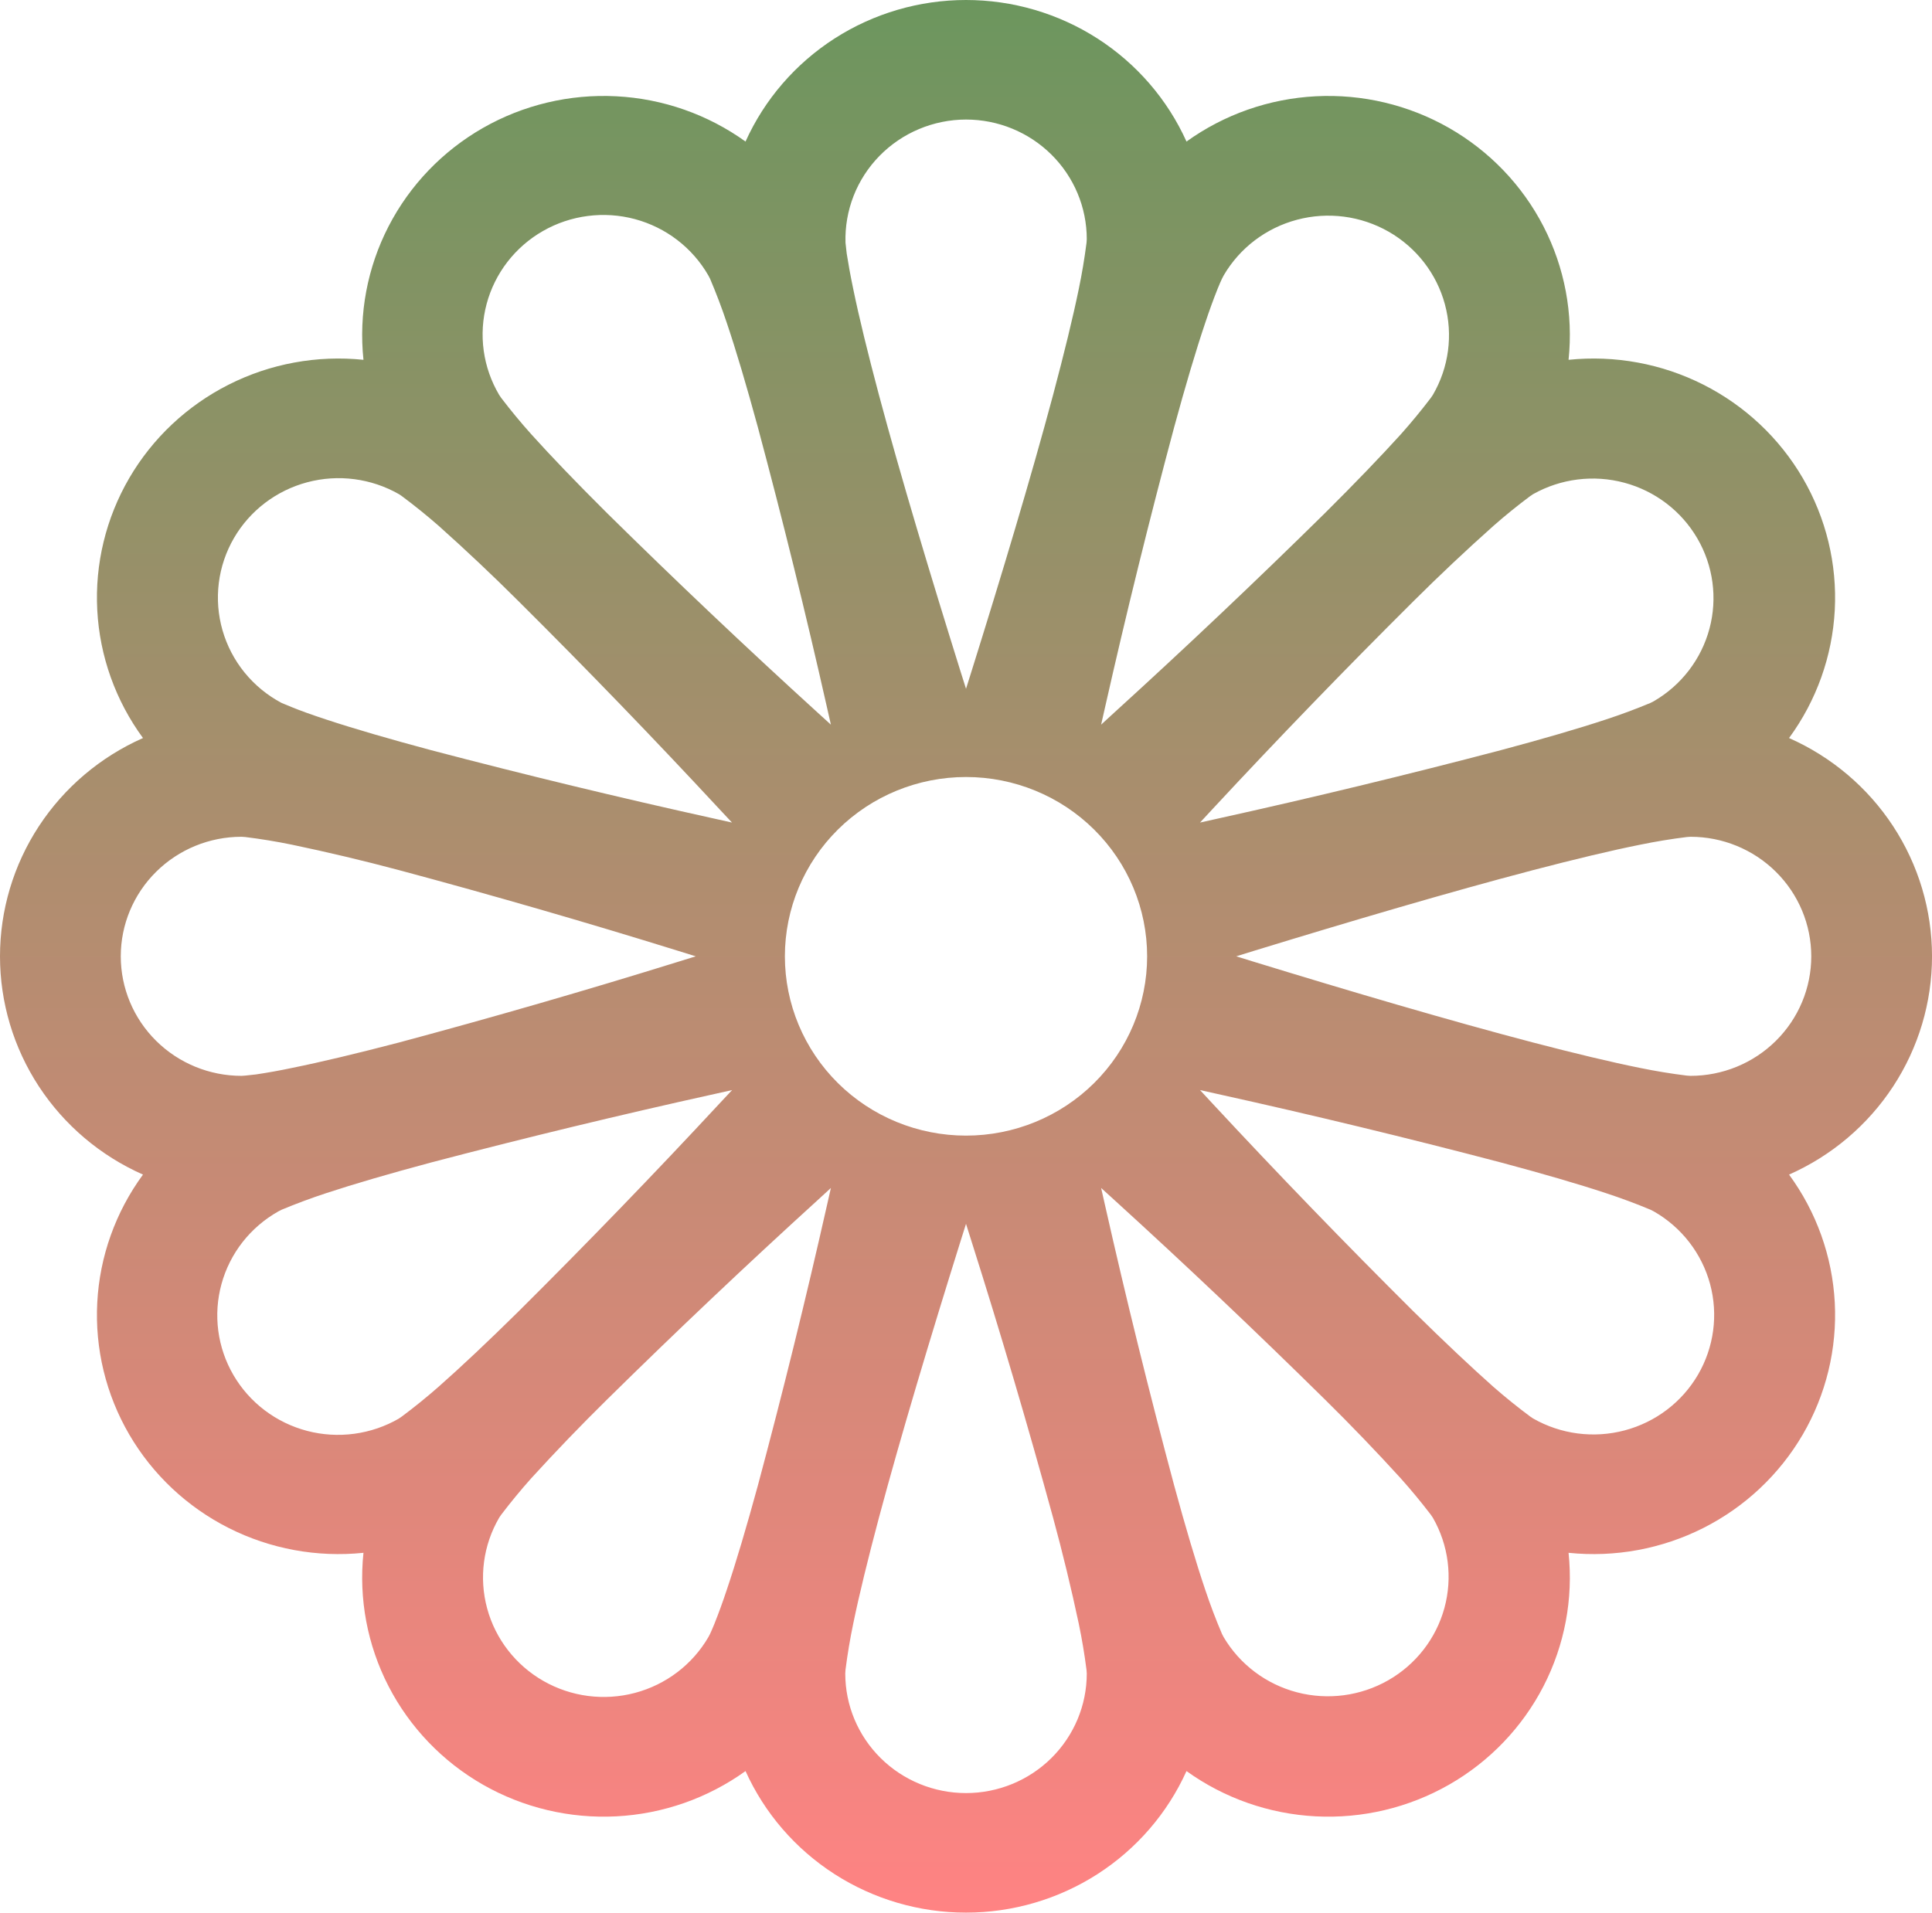
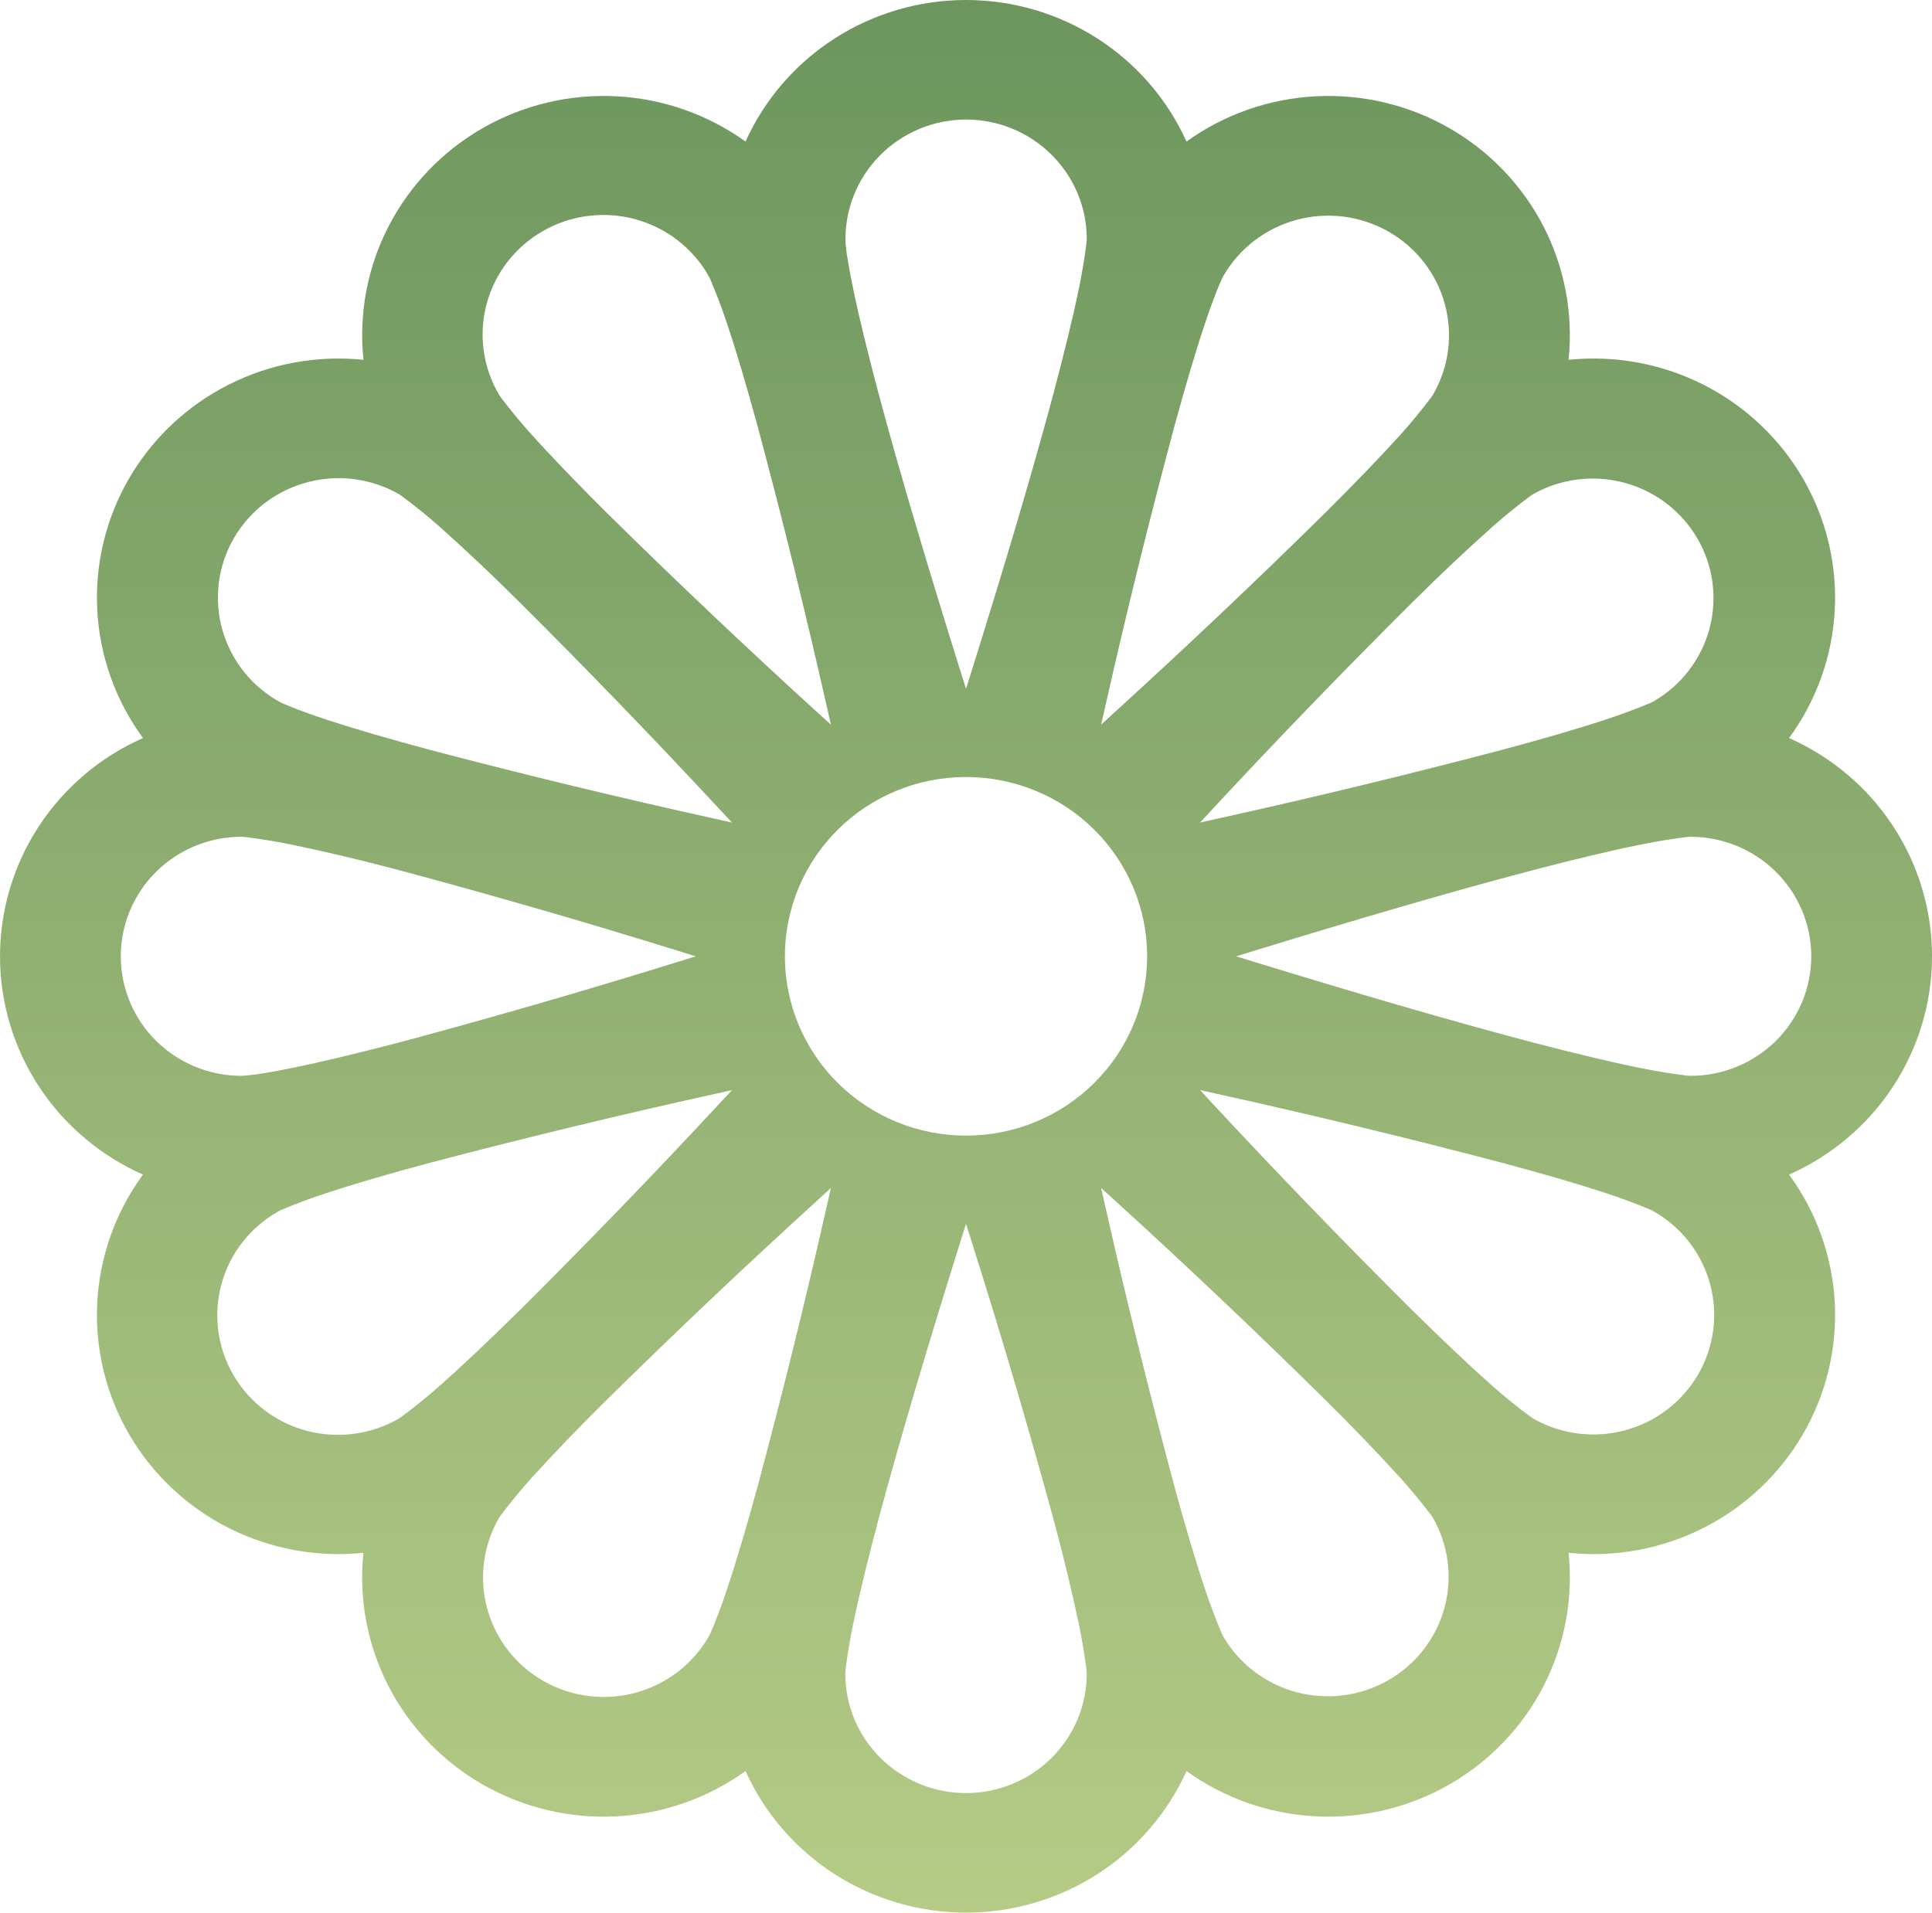
<svg xmlns="http://www.w3.org/2000/svg" width="102" height="101" viewBox="0 0 102 101" fill="none">
-   <path d="M39.36 7.475C40.364 5.249 41.998 3.359 44.063 2.032C46.129 0.706 48.538 0 51.001 0C53.462 0 55.872 0.706 57.938 2.032C60.003 3.359 61.637 5.249 62.641 7.475C64.635 6.042 67.005 5.211 69.465 5.084C71.925 4.957 74.37 5.538 76.504 6.757C78.637 7.977 80.368 9.782 81.488 11.955C82.607 14.127 83.067 16.575 82.812 19.001C85.262 18.748 87.734 19.203 89.928 20.312C92.122 21.421 93.945 23.135 95.177 25.247C96.408 27.36 96.995 29.781 96.867 32.217C96.738 34.653 95.9 37 94.453 38.974C96.7 39.968 98.609 41.586 99.949 43.632C101.288 45.677 102.001 48.063 102.001 50.501C102.001 52.938 101.288 55.324 99.949 57.37C98.609 59.415 96.7 61.033 94.453 62.027C95.9 64.001 96.738 66.348 96.867 68.784C96.995 71.22 96.408 73.641 95.177 75.754C93.945 77.866 92.122 79.581 89.928 80.689C87.734 81.797 85.262 82.253 82.812 82C83.067 84.426 82.607 86.874 81.488 89.046C80.368 91.219 78.637 93.025 76.504 94.244C74.37 95.463 71.925 96.044 69.465 95.917C67.005 95.79 64.635 94.959 62.641 93.526C61.637 95.752 60.003 97.642 57.938 98.969C55.872 100.295 53.462 101.001 51.001 101.001C48.538 101.001 46.129 100.295 44.063 98.969C41.998 97.642 40.364 95.752 39.36 93.526C37.366 94.959 34.996 95.79 32.536 95.917C30.076 96.044 27.631 95.463 25.497 94.244C23.364 93.025 21.633 91.219 20.513 89.046C19.394 86.874 18.934 84.426 19.189 82C16.739 82.253 14.267 81.797 12.073 80.689C9.879 79.581 8.056 77.866 6.824 75.754C5.593 73.641 5.006 71.22 5.135 68.784C5.263 66.348 6.102 64.001 7.549 62.027C5.301 61.033 3.392 59.415 2.052 57.37C0.713 55.324 0 52.938 0 50.501C0 48.063 0.713 45.677 2.052 43.632C3.392 41.586 5.301 39.968 7.549 38.974C6.102 37 5.263 34.653 5.135 32.217C5.006 29.781 5.593 27.36 6.824 25.247C8.056 23.135 9.879 21.421 12.073 20.312C14.267 19.203 16.739 18.748 19.189 19.001C18.934 16.575 19.394 14.127 20.513 11.955C21.633 9.782 23.364 7.977 25.497 6.757C27.631 5.538 30.076 4.957 32.536 5.084C34.996 5.211 37.366 6.042 39.36 7.475ZM51.001 6.313C50.148 6.314 49.305 6.485 48.52 6.815C47.735 7.144 47.025 7.627 46.432 8.233C45.839 8.839 45.374 9.557 45.066 10.344C44.758 11.131 44.613 11.971 44.638 12.815L44.702 13.389C44.779 13.875 44.887 14.5 45.046 15.258C45.359 16.779 45.824 18.679 46.404 20.857C47.564 25.2 49.133 30.408 50.714 35.464L51.001 36.373L51.287 35.464C52.868 30.414 54.437 25.2 55.597 20.857C56.177 18.679 56.642 16.779 56.955 15.258C57.123 14.451 57.259 13.638 57.363 12.821L57.376 12.626C57.376 10.951 56.704 9.346 55.508 8.162C54.313 6.978 52.691 6.313 51.001 6.313ZM12.751 56.813L12.942 56.8L13.522 56.737C14.154 56.642 14.784 56.529 15.409 56.396C16.945 56.087 18.864 55.626 21.064 55.052C26.009 53.726 30.927 52.304 35.815 50.785L36.733 50.501L35.815 50.216C30.927 48.697 26.009 47.275 21.064 45.949C19.191 45.45 17.306 45.002 15.409 44.605C14.594 44.438 13.773 44.303 12.948 44.201L12.751 44.188C11.06 44.188 9.438 44.853 8.243 46.037C7.047 47.221 6.376 48.826 6.376 50.501C6.376 52.175 7.047 53.78 8.243 54.964C9.438 56.148 11.06 56.813 12.751 56.813ZM57.376 88.376L57.363 88.186C57.259 87.369 57.123 86.556 56.955 85.749C56.555 83.869 56.102 82 55.597 80.144C54.258 75.247 52.822 70.377 51.287 65.537L51.001 64.628L50.714 65.537C49.133 70.587 47.564 75.801 46.404 80.144C45.824 82.322 45.359 84.222 45.046 85.743C44.878 86.55 44.742 87.363 44.638 88.18L44.626 88.376C44.626 90.05 45.297 91.655 46.493 92.839C47.688 94.023 49.31 94.688 51.001 94.688C52.691 94.688 54.313 94.023 55.508 92.839C56.704 91.655 57.376 90.05 57.376 88.376ZM21.064 74.905L21.223 74.797C21.887 74.301 22.532 73.778 23.154 73.232C24.328 72.197 25.756 70.852 27.368 69.261C30.984 65.666 34.527 62 37.995 58.265L38.652 57.564L37.715 57.773C32.713 58.878 27.733 60.082 22.778 61.383C20.585 61.97 18.698 62.52 17.207 63.012C16.416 63.272 15.635 63.563 14.867 63.883L14.695 63.971C13.964 64.383 13.323 64.933 12.807 65.591C12.292 66.249 11.914 67.002 11.694 67.805C11.473 68.608 11.416 69.447 11.524 70.273C11.632 71.098 11.905 71.894 12.325 72.615C12.745 73.336 13.306 73.968 13.973 74.473C14.641 74.979 15.403 75.349 16.216 75.562C17.029 75.775 17.876 75.826 18.709 75.713C19.542 75.6 20.345 75.326 21.07 74.905H21.064ZM28.688 88.767C30.152 89.604 31.892 89.831 33.525 89.397C35.158 88.964 36.551 87.906 37.396 86.457L37.486 86.286C37.549 86.16 37.619 85.983 37.715 85.756C37.95 85.167 38.166 84.571 38.365 83.969C38.862 82.499 39.417 80.624 40.01 78.452C41.325 73.547 42.54 68.616 43.657 63.662L43.867 62.734L43.166 63.378C39.392 66.813 35.687 70.321 32.054 73.901C30.68 75.254 29.343 76.643 28.044 78.067C27.492 78.686 26.965 79.326 26.463 79.986L26.355 80.144C25.509 81.594 25.28 83.317 25.718 84.934C26.155 86.551 27.224 87.93 28.688 88.767ZM87.312 37.03C88.765 36.187 89.821 34.809 90.252 33.197C90.682 31.586 90.451 29.871 89.609 28.428C88.767 26.984 87.383 25.929 85.759 25.492C84.134 25.055 82.401 25.273 80.938 26.096L80.778 26.204C80.114 26.7 79.469 27.222 78.847 27.769C77.406 29.054 76.001 30.378 74.633 31.74C71.017 35.335 67.474 39.001 64.005 42.736L63.355 43.437L64.292 43.228C69.293 42.123 74.271 40.919 79.223 39.618C81.422 39.031 83.315 38.481 84.801 37.989C85.592 37.729 86.372 37.439 87.14 37.118C87.199 37.09 87.256 37.061 87.312 37.03ZM73.313 12.234C71.849 11.397 70.109 11.17 68.476 11.604C66.843 12.037 65.45 13.095 64.605 14.544L64.516 14.715C64.452 14.841 64.382 15.018 64.286 15.245C64.052 15.834 63.835 16.43 63.636 17.032C63.139 18.502 62.584 20.377 61.991 22.555C60.677 27.459 59.461 32.388 58.344 37.339L58.134 38.267L58.835 37.623C62.609 34.188 66.314 30.68 69.947 27.1C71.553 25.503 72.911 24.089 73.957 22.934C74.509 22.315 75.036 21.675 75.538 21.015L75.646 20.857C76.492 19.407 76.721 17.684 76.283 16.067C75.846 14.45 74.777 13.071 73.313 12.234ZM89.251 56.813C90.941 56.813 92.563 56.148 93.758 54.964C94.954 53.78 95.626 52.175 95.626 50.501C95.626 48.826 94.954 47.221 93.758 46.037C92.563 44.853 90.941 44.188 89.251 44.188L89.059 44.201C88.234 44.303 87.413 44.438 86.599 44.605C85.056 44.914 83.137 45.375 80.938 45.949C76.552 47.098 71.292 48.651 66.186 50.216L65.268 50.501L66.186 50.785C71.286 52.35 76.552 53.903 80.938 55.052C83.137 55.626 85.056 56.087 86.592 56.396C87.407 56.563 88.228 56.698 89.053 56.8L89.251 56.813ZM12.355 28.407C11.93 29.139 11.656 29.948 11.552 30.786C11.448 31.624 11.514 32.475 11.748 33.287C11.982 34.099 12.377 34.857 12.912 35.515C13.447 36.173 14.109 36.718 14.861 37.118L15.396 37.339C15.855 37.528 16.454 37.743 17.2 37.989C18.686 38.481 20.579 39.031 22.772 39.618C27.726 40.919 32.706 42.123 37.709 43.228L38.646 43.437L37.989 42.736C34.523 39.001 30.982 35.335 27.368 31.74C26.003 30.379 24.6 29.055 23.161 27.769C22.536 27.222 21.889 26.7 21.223 26.204L21.064 26.096C19.599 25.259 17.859 25.032 16.226 25.466C14.593 25.899 13.201 26.957 12.355 28.407ZM26.355 20.857L26.463 21.015C26.965 21.673 27.492 22.311 28.044 22.927C29.09 24.089 30.448 25.503 32.054 27.1C35.685 30.68 39.387 34.189 43.159 37.623L43.867 38.267L43.657 37.339C42.54 32.388 41.324 27.459 40.01 22.555C39.417 20.377 38.862 18.502 38.365 17.032C38.103 16.248 37.809 15.476 37.486 14.715L37.396 14.544C36.981 13.821 36.425 13.186 35.76 12.676C35.096 12.165 34.336 11.791 33.525 11.572C32.713 11.354 31.866 11.297 31.033 11.405C30.199 11.512 29.395 11.781 28.667 12.198C27.939 12.614 27.301 13.169 26.79 13.83C26.28 14.491 25.906 15.246 25.691 16.051C25.476 16.856 25.424 17.695 25.538 18.52C25.652 19.345 25.93 20.139 26.355 20.857ZM89.646 72.594C90.491 71.144 90.72 69.421 90.283 67.804C89.845 66.187 88.777 64.808 87.312 63.971L87.14 63.883C86.372 63.562 85.592 63.272 84.801 63.012C83.315 62.52 81.422 61.97 79.223 61.383C74.271 60.082 69.293 58.878 64.292 57.773L63.355 57.564L64.005 58.265C67.474 62 71.017 65.666 74.633 69.261C76.246 70.852 77.674 72.197 78.84 73.232C79.465 73.779 80.112 74.301 80.778 74.797L80.938 74.905C82.402 75.742 84.142 75.969 85.775 75.535C87.408 75.102 88.8 74.044 89.646 72.594ZM64.605 86.457C65.456 87.894 66.847 88.941 68.475 89.367C70.102 89.793 71.834 89.564 73.292 88.731C74.75 87.897 75.816 86.527 76.257 84.918C76.698 83.309 76.478 81.593 75.646 80.144L75.538 79.986C75.036 79.329 74.509 78.691 73.957 78.073C72.659 76.647 71.322 75.255 69.947 73.901C66.316 70.321 62.614 66.812 58.842 63.378L58.134 62.734L58.344 63.662C59.461 68.614 60.677 73.542 61.991 78.446C62.584 80.624 63.139 82.499 63.636 83.969C63.898 84.753 64.192 85.526 64.516 86.286C64.544 86.344 64.573 86.4 64.605 86.457ZM51.001 59.969C53.537 59.969 55.969 58.972 57.762 57.196C59.556 55.42 60.563 53.012 60.563 50.501C60.563 47.989 59.556 45.581 57.762 43.805C55.969 42.029 53.537 41.032 51.001 41.032C48.464 41.032 46.032 42.029 44.239 43.805C42.446 45.581 41.438 47.989 41.438 50.501C41.438 53.012 42.446 55.42 44.239 57.196C46.032 58.972 48.464 59.969 51.001 59.969Z" fill="url(#paint0_linear_178_513)" />
+   <path d="M39.36 7.475C40.364 5.249 41.998 3.359 44.063 2.032C46.129 0.706 48.538 0 51.001 0C53.462 0 55.872 0.706 57.938 2.032C60.003 3.359 61.637 5.249 62.641 7.475C64.635 6.042 67.005 5.211 69.465 5.084C71.925 4.957 74.37 5.538 76.504 6.757C78.637 7.977 80.368 9.782 81.488 11.955C82.607 14.127 83.067 16.575 82.812 19.001C85.262 18.748 87.734 19.203 89.928 20.312C92.122 21.421 93.945 23.135 95.177 25.247C96.408 27.36 96.995 29.781 96.867 32.217C96.738 34.653 95.9 37 94.453 38.974C96.7 39.968 98.609 41.586 99.949 43.632C101.288 45.677 102.001 48.063 102.001 50.501C102.001 52.938 101.288 55.324 99.949 57.37C98.609 59.415 96.7 61.033 94.453 62.027C95.9 64.001 96.738 66.348 96.867 68.784C96.995 71.22 96.408 73.641 95.177 75.754C93.945 77.866 92.122 79.581 89.928 80.689C87.734 81.797 85.262 82.253 82.812 82C83.067 84.426 82.607 86.874 81.488 89.046C80.368 91.219 78.637 93.025 76.504 94.244C74.37 95.463 71.925 96.044 69.465 95.917C67.005 95.79 64.635 94.959 62.641 93.526C61.637 95.752 60.003 97.642 57.938 98.969C55.872 100.295 53.462 101.001 51.001 101.001C48.538 101.001 46.129 100.295 44.063 98.969C41.998 97.642 40.364 95.752 39.36 93.526C37.366 94.959 34.996 95.79 32.536 95.917C30.076 96.044 27.631 95.463 25.497 94.244C23.364 93.025 21.633 91.219 20.513 89.046C19.394 86.874 18.934 84.426 19.189 82C16.739 82.253 14.267 81.797 12.073 80.689C9.879 79.581 8.056 77.866 6.824 75.754C5.593 73.641 5.006 71.22 5.135 68.784C5.263 66.348 6.102 64.001 7.549 62.027C5.301 61.033 3.392 59.415 2.052 57.37C0.713 55.324 0 52.938 0 50.501C0 48.063 0.713 45.677 2.052 43.632C3.392 41.586 5.301 39.968 7.549 38.974C6.102 37 5.263 34.653 5.135 32.217C5.006 29.781 5.593 27.36 6.824 25.247C8.056 23.135 9.879 21.421 12.073 20.312C14.267 19.203 16.739 18.748 19.189 19.001C18.934 16.575 19.394 14.127 20.513 11.955C21.633 9.782 23.364 7.977 25.497 6.757C27.631 5.538 30.076 4.957 32.536 5.084C34.996 5.211 37.366 6.042 39.36 7.475ZM51.001 6.313C50.148 6.314 49.305 6.485 48.52 6.815C47.735 7.144 47.025 7.627 46.432 8.233C45.839 8.839 45.374 9.557 45.066 10.344C44.758 11.131 44.613 11.971 44.638 12.815L44.702 13.389C44.779 13.875 44.887 14.5 45.046 15.258C45.359 16.779 45.824 18.679 46.404 20.857C47.564 25.2 49.133 30.408 50.714 35.464L51.001 36.373L51.287 35.464C52.868 30.414 54.437 25.2 55.597 20.857C56.177 18.679 56.642 16.779 56.955 15.258C57.123 14.451 57.259 13.638 57.363 12.821L57.376 12.626C57.376 10.951 56.704 9.346 55.508 8.162C54.313 6.978 52.691 6.313 51.001 6.313ZM12.751 56.813L12.942 56.8L13.522 56.737C14.154 56.642 14.784 56.529 15.409 56.396C16.945 56.087 18.864 55.626 21.064 55.052C26.009 53.726 30.927 52.304 35.815 50.785L36.733 50.501L35.815 50.216C30.927 48.697 26.009 47.275 21.064 45.949C19.191 45.45 17.306 45.002 15.409 44.605C14.594 44.438 13.773 44.303 12.948 44.201L12.751 44.188C11.06 44.188 9.438 44.853 8.243 46.037C7.047 47.221 6.376 48.826 6.376 50.501C6.376 52.175 7.047 53.78 8.243 54.964C9.438 56.148 11.06 56.813 12.751 56.813ZM57.376 88.376L57.363 88.186C57.259 87.369 57.123 86.556 56.955 85.749C56.555 83.869 56.102 82 55.597 80.144C54.258 75.247 52.822 70.377 51.287 65.537L51.001 64.628L50.714 65.537C49.133 70.587 47.564 75.801 46.404 80.144C45.824 82.322 45.359 84.222 45.046 85.743C44.878 86.55 44.742 87.363 44.638 88.18L44.626 88.376C44.626 90.05 45.297 91.655 46.493 92.839C47.688 94.023 49.31 94.688 51.001 94.688C52.691 94.688 54.313 94.023 55.508 92.839C56.704 91.655 57.376 90.05 57.376 88.376ZM21.064 74.905L21.223 74.797C21.887 74.301 22.532 73.778 23.154 73.232C24.328 72.197 25.756 70.852 27.368 69.261C30.984 65.666 34.527 62 37.995 58.265L38.652 57.564L37.715 57.773C32.713 58.878 27.733 60.082 22.778 61.383C20.585 61.97 18.698 62.52 17.207 63.012C16.416 63.272 15.635 63.563 14.867 63.883L14.695 63.971C13.964 64.383 13.323 64.933 12.807 65.591C12.292 66.249 11.914 67.002 11.694 67.805C11.473 68.608 11.416 69.447 11.524 70.273C11.632 71.098 11.905 71.894 12.325 72.615C12.745 73.336 13.306 73.968 13.973 74.473C14.641 74.979 15.403 75.349 16.216 75.562C17.029 75.775 17.876 75.826 18.709 75.713C19.542 75.6 20.345 75.326 21.07 74.905H21.064ZM28.688 88.767C30.152 89.604 31.892 89.831 33.525 89.397C35.158 88.964 36.551 87.906 37.396 86.457L37.486 86.286C37.549 86.16 37.619 85.983 37.715 85.756C37.95 85.167 38.166 84.571 38.365 83.969C38.862 82.499 39.417 80.624 40.01 78.452C41.325 73.547 42.54 68.616 43.657 63.662L43.867 62.734L43.166 63.378C39.392 66.813 35.687 70.321 32.054 73.901C30.68 75.254 29.343 76.643 28.044 78.067C27.492 78.686 26.965 79.326 26.463 79.986L26.355 80.144C25.509 81.594 25.28 83.317 25.718 84.934C26.155 86.551 27.224 87.93 28.688 88.767ZM87.312 37.03C88.765 36.187 89.821 34.809 90.252 33.197C90.682 31.586 90.451 29.871 89.609 28.428C88.767 26.984 87.383 25.929 85.759 25.492C84.134 25.055 82.401 25.273 80.938 26.096L80.778 26.204C80.114 26.7 79.469 27.222 78.847 27.769C77.406 29.054 76.001 30.378 74.633 31.74C71.017 35.335 67.474 39.001 64.005 42.736L63.355 43.437L64.292 43.228C69.293 42.123 74.271 40.919 79.223 39.618C81.422 39.031 83.315 38.481 84.801 37.989C85.592 37.729 86.372 37.439 87.14 37.118C87.199 37.09 87.256 37.061 87.312 37.03ZM73.313 12.234C71.849 11.397 70.109 11.17 68.476 11.604C66.843 12.037 65.45 13.095 64.605 14.544L64.516 14.715C64.452 14.841 64.382 15.018 64.286 15.245C64.052 15.834 63.835 16.43 63.636 17.032C63.139 18.502 62.584 20.377 61.991 22.555C60.677 27.459 59.461 32.388 58.344 37.339L58.134 38.267L58.835 37.623C62.609 34.188 66.314 30.68 69.947 27.1C71.553 25.503 72.911 24.089 73.957 22.934C74.509 22.315 75.036 21.675 75.538 21.015L75.646 20.857C76.492 19.407 76.721 17.684 76.283 16.067C75.846 14.45 74.777 13.071 73.313 12.234ZM89.251 56.813C90.941 56.813 92.563 56.148 93.758 54.964C94.954 53.78 95.626 52.175 95.626 50.501C95.626 48.826 94.954 47.221 93.758 46.037C92.563 44.853 90.941 44.188 89.251 44.188L89.059 44.201C88.234 44.303 87.413 44.438 86.599 44.605C85.056 44.914 83.137 45.375 80.938 45.949C76.552 47.098 71.292 48.651 66.186 50.216L65.268 50.501L66.186 50.785C71.286 52.35 76.552 53.903 80.938 55.052C83.137 55.626 85.056 56.087 86.592 56.396C87.407 56.563 88.228 56.698 89.053 56.8L89.251 56.813ZM12.355 28.407C11.93 29.139 11.656 29.948 11.552 30.786C11.448 31.624 11.514 32.475 11.748 33.287C11.982 34.099 12.377 34.857 12.912 35.515C13.447 36.173 14.109 36.718 14.861 37.118L15.396 37.339C15.855 37.528 16.454 37.743 17.2 37.989C18.686 38.481 20.579 39.031 22.772 39.618C27.726 40.919 32.706 42.123 37.709 43.228L38.646 43.437L37.989 42.736C34.523 39.001 30.982 35.335 27.368 31.74C26.003 30.379 24.6 29.055 23.161 27.769C22.536 27.222 21.889 26.7 21.223 26.204L21.064 26.096C19.599 25.259 17.859 25.032 16.226 25.466C14.593 25.899 13.201 26.957 12.355 28.407ZM26.355 20.857L26.463 21.015C26.965 21.673 27.492 22.311 28.044 22.927C29.09 24.089 30.448 25.503 32.054 27.1C35.685 30.68 39.387 34.189 43.159 37.623L43.867 38.267L43.657 37.339C42.54 32.388 41.324 27.459 40.01 22.555C39.417 20.377 38.862 18.502 38.365 17.032C38.103 16.248 37.809 15.476 37.486 14.715L37.396 14.544C36.981 13.821 36.425 13.186 35.76 12.676C35.096 12.165 34.336 11.791 33.525 11.572C32.713 11.354 31.866 11.297 31.033 11.405C30.199 11.512 29.395 11.781 28.667 12.198C27.939 12.614 27.301 13.169 26.79 13.83C26.28 14.491 25.906 15.246 25.691 16.051C25.476 16.856 25.424 17.695 25.538 18.52C25.652 19.345 25.93 20.139 26.355 20.857ZM89.646 72.594C90.491 71.144 90.72 69.421 90.283 67.804C89.845 66.187 88.777 64.808 87.312 63.971L87.14 63.883C86.372 63.562 85.592 63.272 84.801 63.012C83.315 62.52 81.422 61.97 79.223 61.383C74.271 60.082 69.293 58.878 64.292 57.773L63.355 57.564L64.005 58.265C67.474 62 71.017 65.666 74.633 69.261C76.246 70.852 77.674 72.197 78.84 73.232C79.465 73.779 80.112 74.301 80.778 74.797L80.938 74.905C82.402 75.742 84.142 75.969 85.775 75.535C87.408 75.102 88.8 74.044 89.646 72.594ZM64.605 86.457C65.456 87.894 66.847 88.941 68.475 89.367C70.102 89.793 71.834 89.564 73.292 88.731C74.75 87.897 75.816 86.527 76.257 84.918C76.698 83.309 76.478 81.593 75.646 80.144L75.538 79.986C75.036 79.329 74.509 78.691 73.957 78.073C72.659 76.647 71.322 75.255 69.947 73.901C66.316 70.321 62.614 66.812 58.842 63.378L58.134 62.734L58.344 63.662C59.461 68.614 60.677 73.542 61.991 78.446C62.584 80.624 63.139 82.499 63.636 83.969C63.898 84.753 64.192 85.526 64.516 86.286C64.544 86.344 64.573 86.4 64.605 86.457ZM51.001 59.969C53.537 59.969 55.969 58.972 57.762 57.196C59.556 55.42 60.563 53.012 60.563 50.501C60.563 47.989 59.556 45.581 57.762 43.805C55.969 42.029 53.537 41.032 51.001 41.032C48.464 41.032 46.032 42.029 44.239 43.805C42.446 45.581 41.438 47.989 41.438 50.501C41.438 53.012 42.446 55.42 44.239 57.196C46.032 58.972 48.464 59.969 51.001 59.969Z" fill="url(#paint0_linear_0_13)" />
  <defs>
-     <linearGradient id="paint0_linear_178_513" x1="51.001" y1="0" x2="51.001" y2="101.001" gradientUnits="userSpaceOnUse">
+     <linearGradient id="paint0_linear_0_13" x1="51.001" y1="0" x2="51.001" y2="101.001" gradientUnits="userSpaceOnUse">
      <stop stop-color="#6C965E" />
-       <stop offset="1" stop-color="#FF8383" />
+       <stop offset="1" stop-color="#B5CB86" />
    </linearGradient>
  </defs>
</svg>
